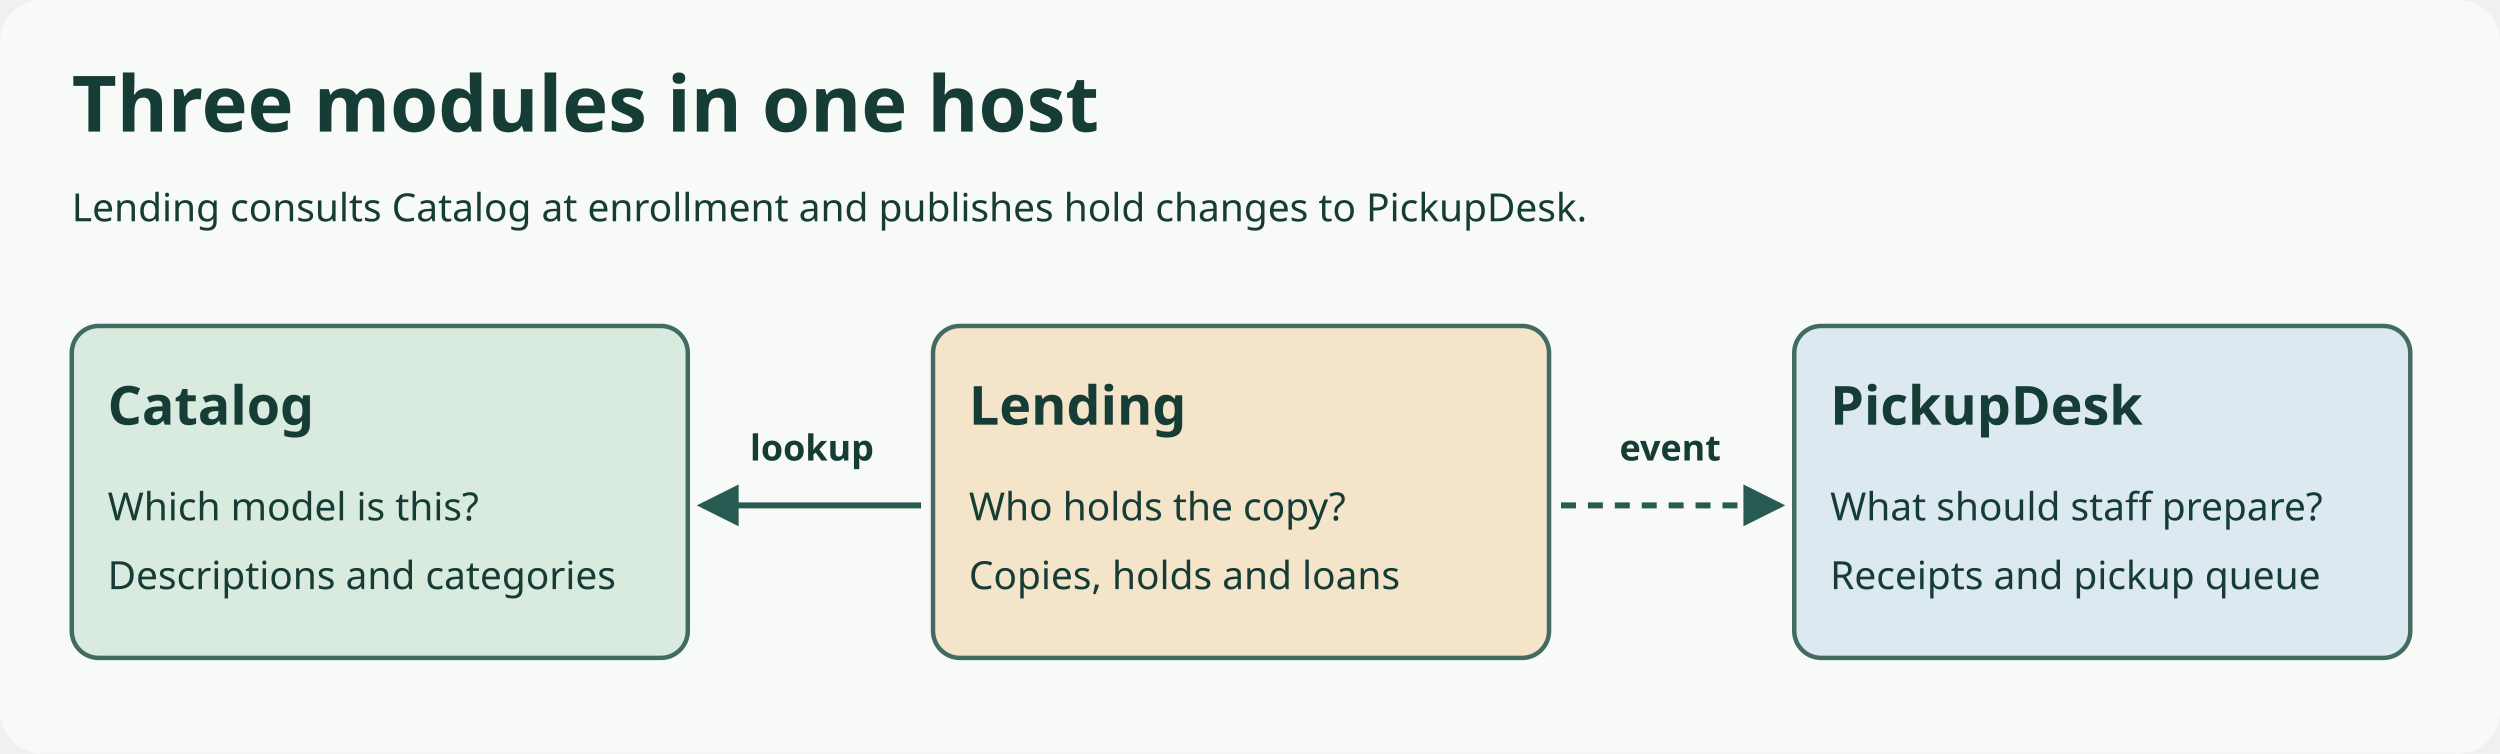
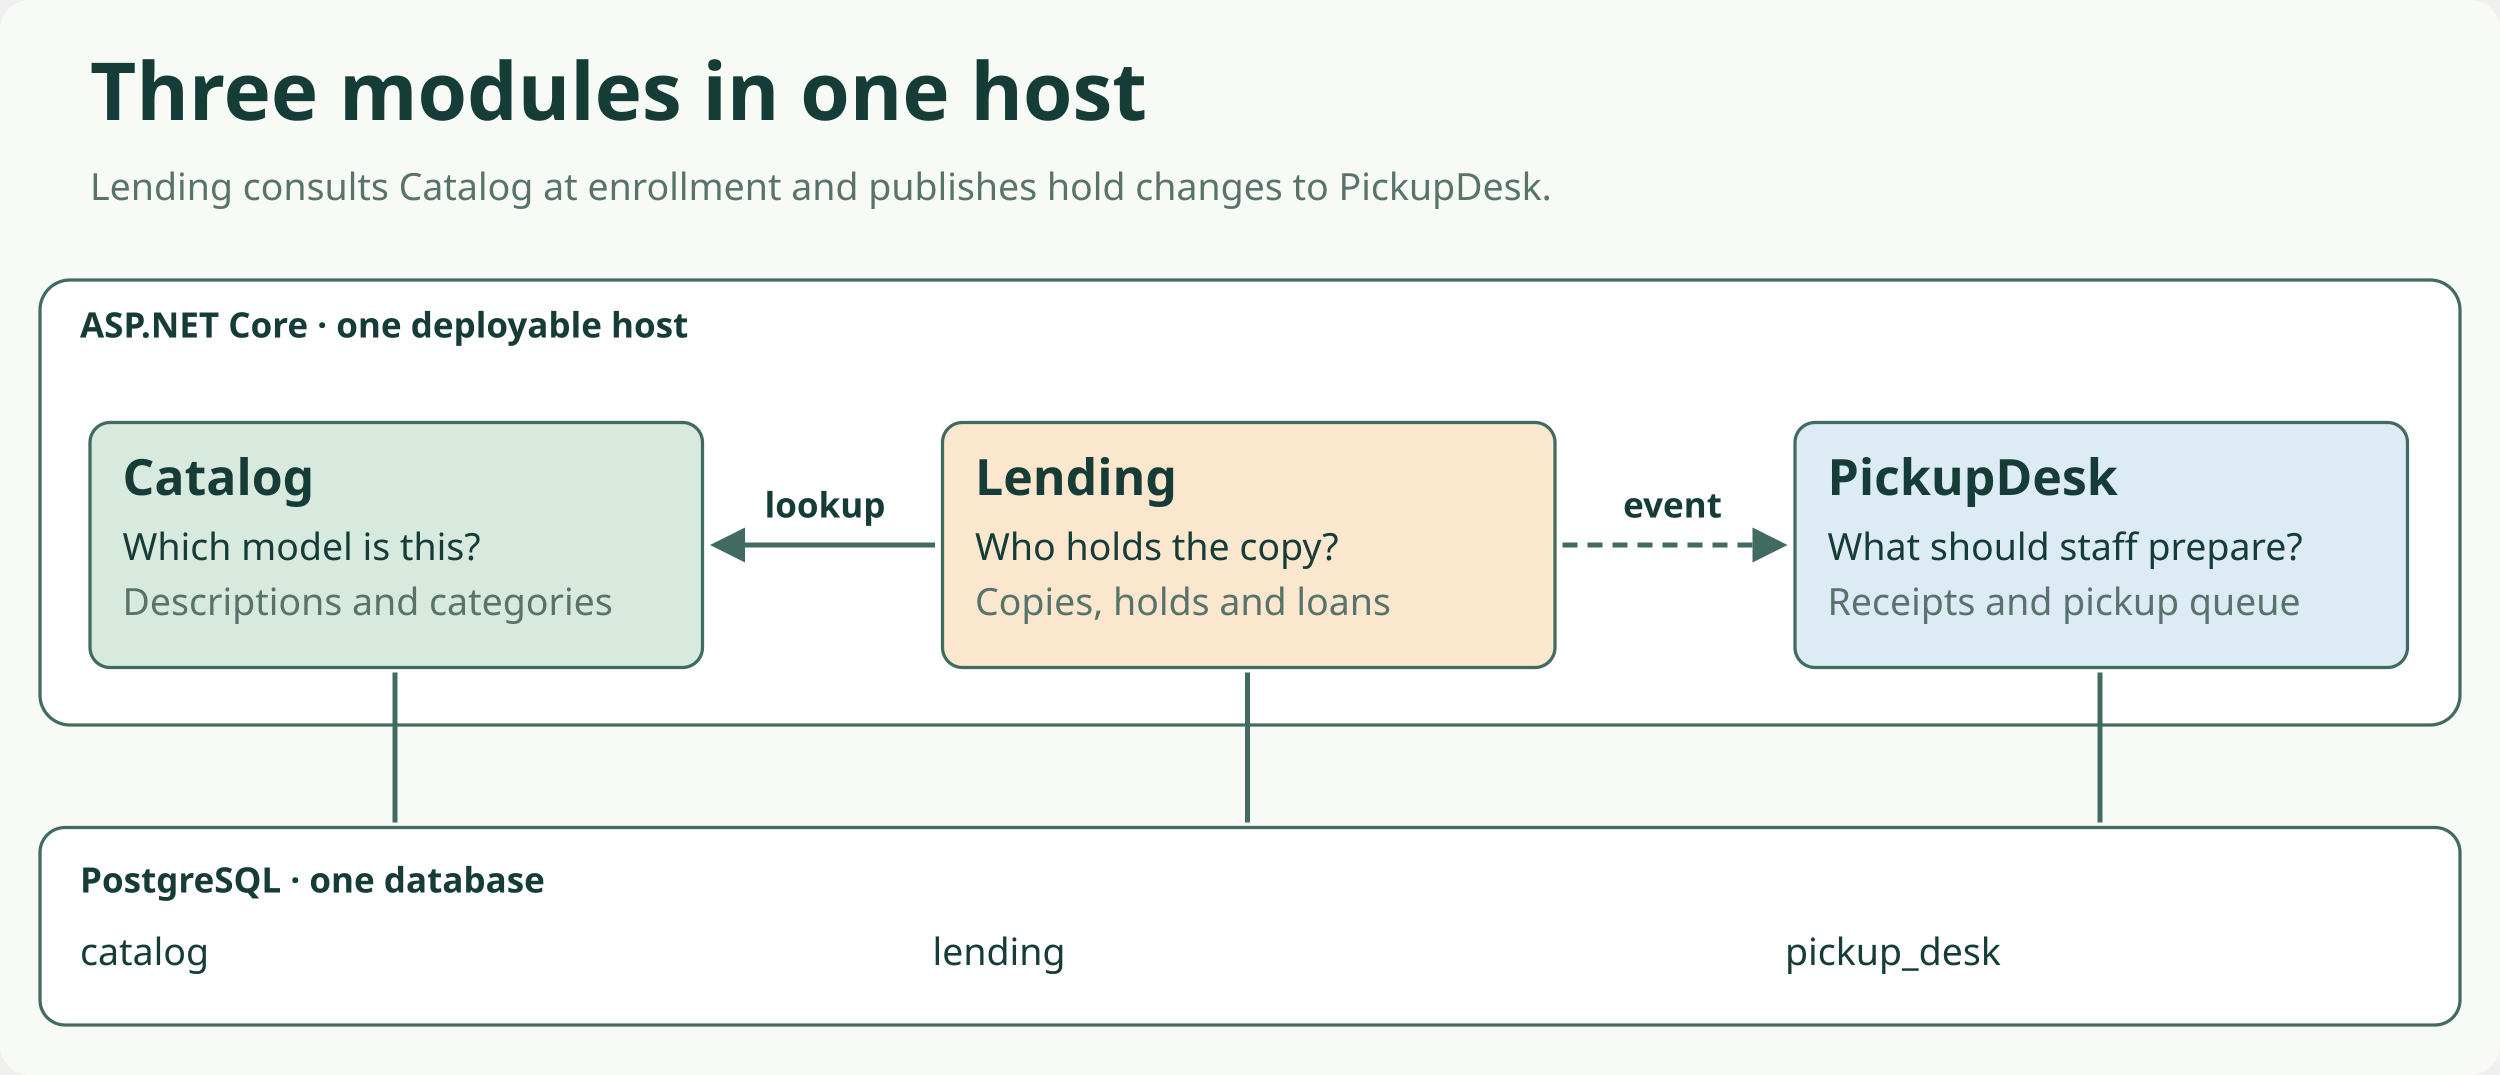
- <svg xmlns="http://www.w3.org/2000/svg" width="836" height="252" viewBox="0 0 836 252" role="img" aria-labelledby="title desc">
-   <style>text{font-family:system-ui,sans-serif;fill:#163c36}.bg{fill:#f8faf7}.card{stroke:#426b61;stroke-width:1.5}.edge{stroke:#275a50;stroke-width:2;fill:none}.arrow{fill:#275a50}.head{font-size:26px;font-weight:700}.name{font-size:18px;font-weight:700}.body{font-size:13px}.link{font-size:12px;font-weight:600}.a{fill:#d9ebdf}.b{fill:#f4e4c9}.c{fill:#dce9f1}@media(prefers-color-scheme:dark){text{fill:#eef6f2}.bg{fill:#16312e}.a{fill:#2d5146}.b{fill:#534735}.c{fill:#334957}.card{stroke:#95b8aa}.edge{stroke:#c1d9c7}.arrow{fill:#c1d9c7}}</style>
+ <svg xmlns="http://www.w3.org/2000/svg" width="1000" height="430" viewBox="0 0 1000 430" role="img" aria-labelledby="title desc">
+   <style>text{font-family:Barlow,system-ui,sans-serif}.title{font-size:32px;font-weight:700}.name{font-size:20px;font-weight:700}.body{font-size:15px}.cap,.edge-label{font-size:14px;font-weight:700}.conn{fill:none;stroke-width:2}.card,.frame{stroke-width:1.3}.bg{fill:#f8faf6}text{fill:#153c37}.muted{fill:#57736b}.frame{fill:#ffffff;stroke:#416b60}.a{fill:#d8eade}.b{fill:#fae7cd}.c{fill:#ddecf4}.card,.conn{stroke:#416b60}.arrow{fill:#416b60}@media(prefers-color-scheme:dark){.bg{fill:#172c2a}text{fill:#f0f7f2}.muted{fill:#b4cbc1}.frame{fill:#1e3531;stroke:#b5d7c8}.a{fill:#2c5144}.b{fill:#534331}.c{fill:#314957}.card,.conn{stroke:#b5d7c8}.arrow{fill:#b5d7c8}}</style>
  <defs>
    <marker id="arrowhead" markerWidth="7" markerHeight="7" refX="6" refY="3.5" orient="auto">
      <path class="arrow" d="M0 0 L7 3.5 L0 7Z" />
    </marker>
  </defs>
-   <rect class="bg" width="836" height="252" rx="14" />
-   <text class="head" x="24" y="44">Three modules in one host</text>
-   <text class="body" x="24" y="74">Lending consults Catalog at enrollment and publishes hold changes to PickupDesk.</text>
+   <rect class="bg" x="0" y="0" width="1000" height="430" rx="12" />
+   <text class="title" text-anchor="start" x="36" y="48">Three modules in one host</text>
+   <text class="body muted" text-anchor="start" x="36" y="80">Lending consults Catalog at enrollment and publishes hold changes to PickupDesk.</text>
+   <rect class="frame" x="16" y="112" width="968" height="178" rx="12" />
+   <text class="cap" text-anchor="start" x="32" y="135">ASP.NET Core · one deployable host</text>
  <g id="catalog">
-     <rect class="card a" x="24" y="109" width="206" height="111" rx="9" />
-     <text class="name" x="36" y="142">Catalog</text>
-     <text class="body" x="36" y="174">Which model is this?</text>
-     <text class="body" x="36" y="197">Descriptions and categories</text>
+     <rect class="card a" x="36" y="169" width="245" height="98" rx="8" />
+     <text class="name" text-anchor="start" x="49" y="198">Catalog</text>
+     <text class="body" text-anchor="start" x="49" y="224">Which model is this?</text>
+     <text class="body muted" text-anchor="start" x="49" y="246">Descriptions and categories</text>
  </g>
  <g id="lending">
-     <rect class="card b" x="312" y="109" width="206" height="111" rx="9" />
-     <text class="name" x="324" y="142">Lending</text>
-     <text class="body" x="324" y="174">Who holds the copy?</text>
-     <text class="body" x="324" y="197">Copies, holds and loans</text>
+     <rect class="card b" x="377" y="169" width="245" height="98" rx="8" />
+     <text class="name" text-anchor="start" x="390" y="198">Lending</text>
+     <text class="body" text-anchor="start" x="390" y="224">Who holds the copy?</text>
+     <text class="body muted" text-anchor="start" x="390" y="246">Copies, holds and loans</text>
  </g>
  <g id="pickup-desk">
-     <rect class="card c" x="600" y="109" width="206" height="111" rx="9" />
-     <text class="name" x="612" y="142">PickupDesk</text>
-     <text class="body" x="612" y="174">What should staff prepare?</text>
-     <text class="body" x="612" y="197">Receipts and pickup queue</text>
+     <rect class="card c" x="718" y="169" width="245" height="98" rx="8" />
+     <text class="name" text-anchor="start" x="731" y="198">PickupDesk</text>
+     <text class="body" text-anchor="start" x="731" y="224">What should staff prepare?</text>
+     <text class="body muted" text-anchor="start" x="731" y="246">Receipts and pickup queue</text>
  </g>
  <g id="catalog-lookup">
-     <path class="edge" d="M308 169 H235" marker-end="url(#arrowhead)" />
-     <text class="link" text-anchor="middle" x="271.5" y="154">lookup</text>
+     <path d="M374 218 H286" class="conn" marker-end="url(#arrowhead)" />
+     <text class="edge-label" text-anchor="middle" x="330" y="207">lookup</text>
  </g>
  <g id="hold-events">
-     <path class="edge" d="M522 169 H595" marker-end="url(#arrowhead)" stroke-dasharray="5 4" />
-     <text class="link" text-anchor="middle" x="558.5" y="154">event</text>
+     <path d="M625 218 H713" class="conn" marker-end="url(#arrowhead)" stroke-dasharray="6 4" />
+     <text class="edge-label" text-anchor="middle" x="669" y="207">event</text>
  </g>
+   <rect class="frame" x="16" y="331" width="968" height="79" rx="10" />
+   <text class="cap" text-anchor="start" x="32" y="357">PostgreSQL · one database</text>
+   <text class="body" text-anchor="start" x="32" y="386">catalog</text>
+   <text class="body" text-anchor="start" x="373" y="386">lending</text>
+   <text class="body" text-anchor="start" x="714" y="386">pickup_desk</text>
+   <path class="conn" d="M158 269 V329" />
+   <path class="conn" d="M499 269 V329" />
+   <path class="conn" d="M840 269 V329" />
</svg>
